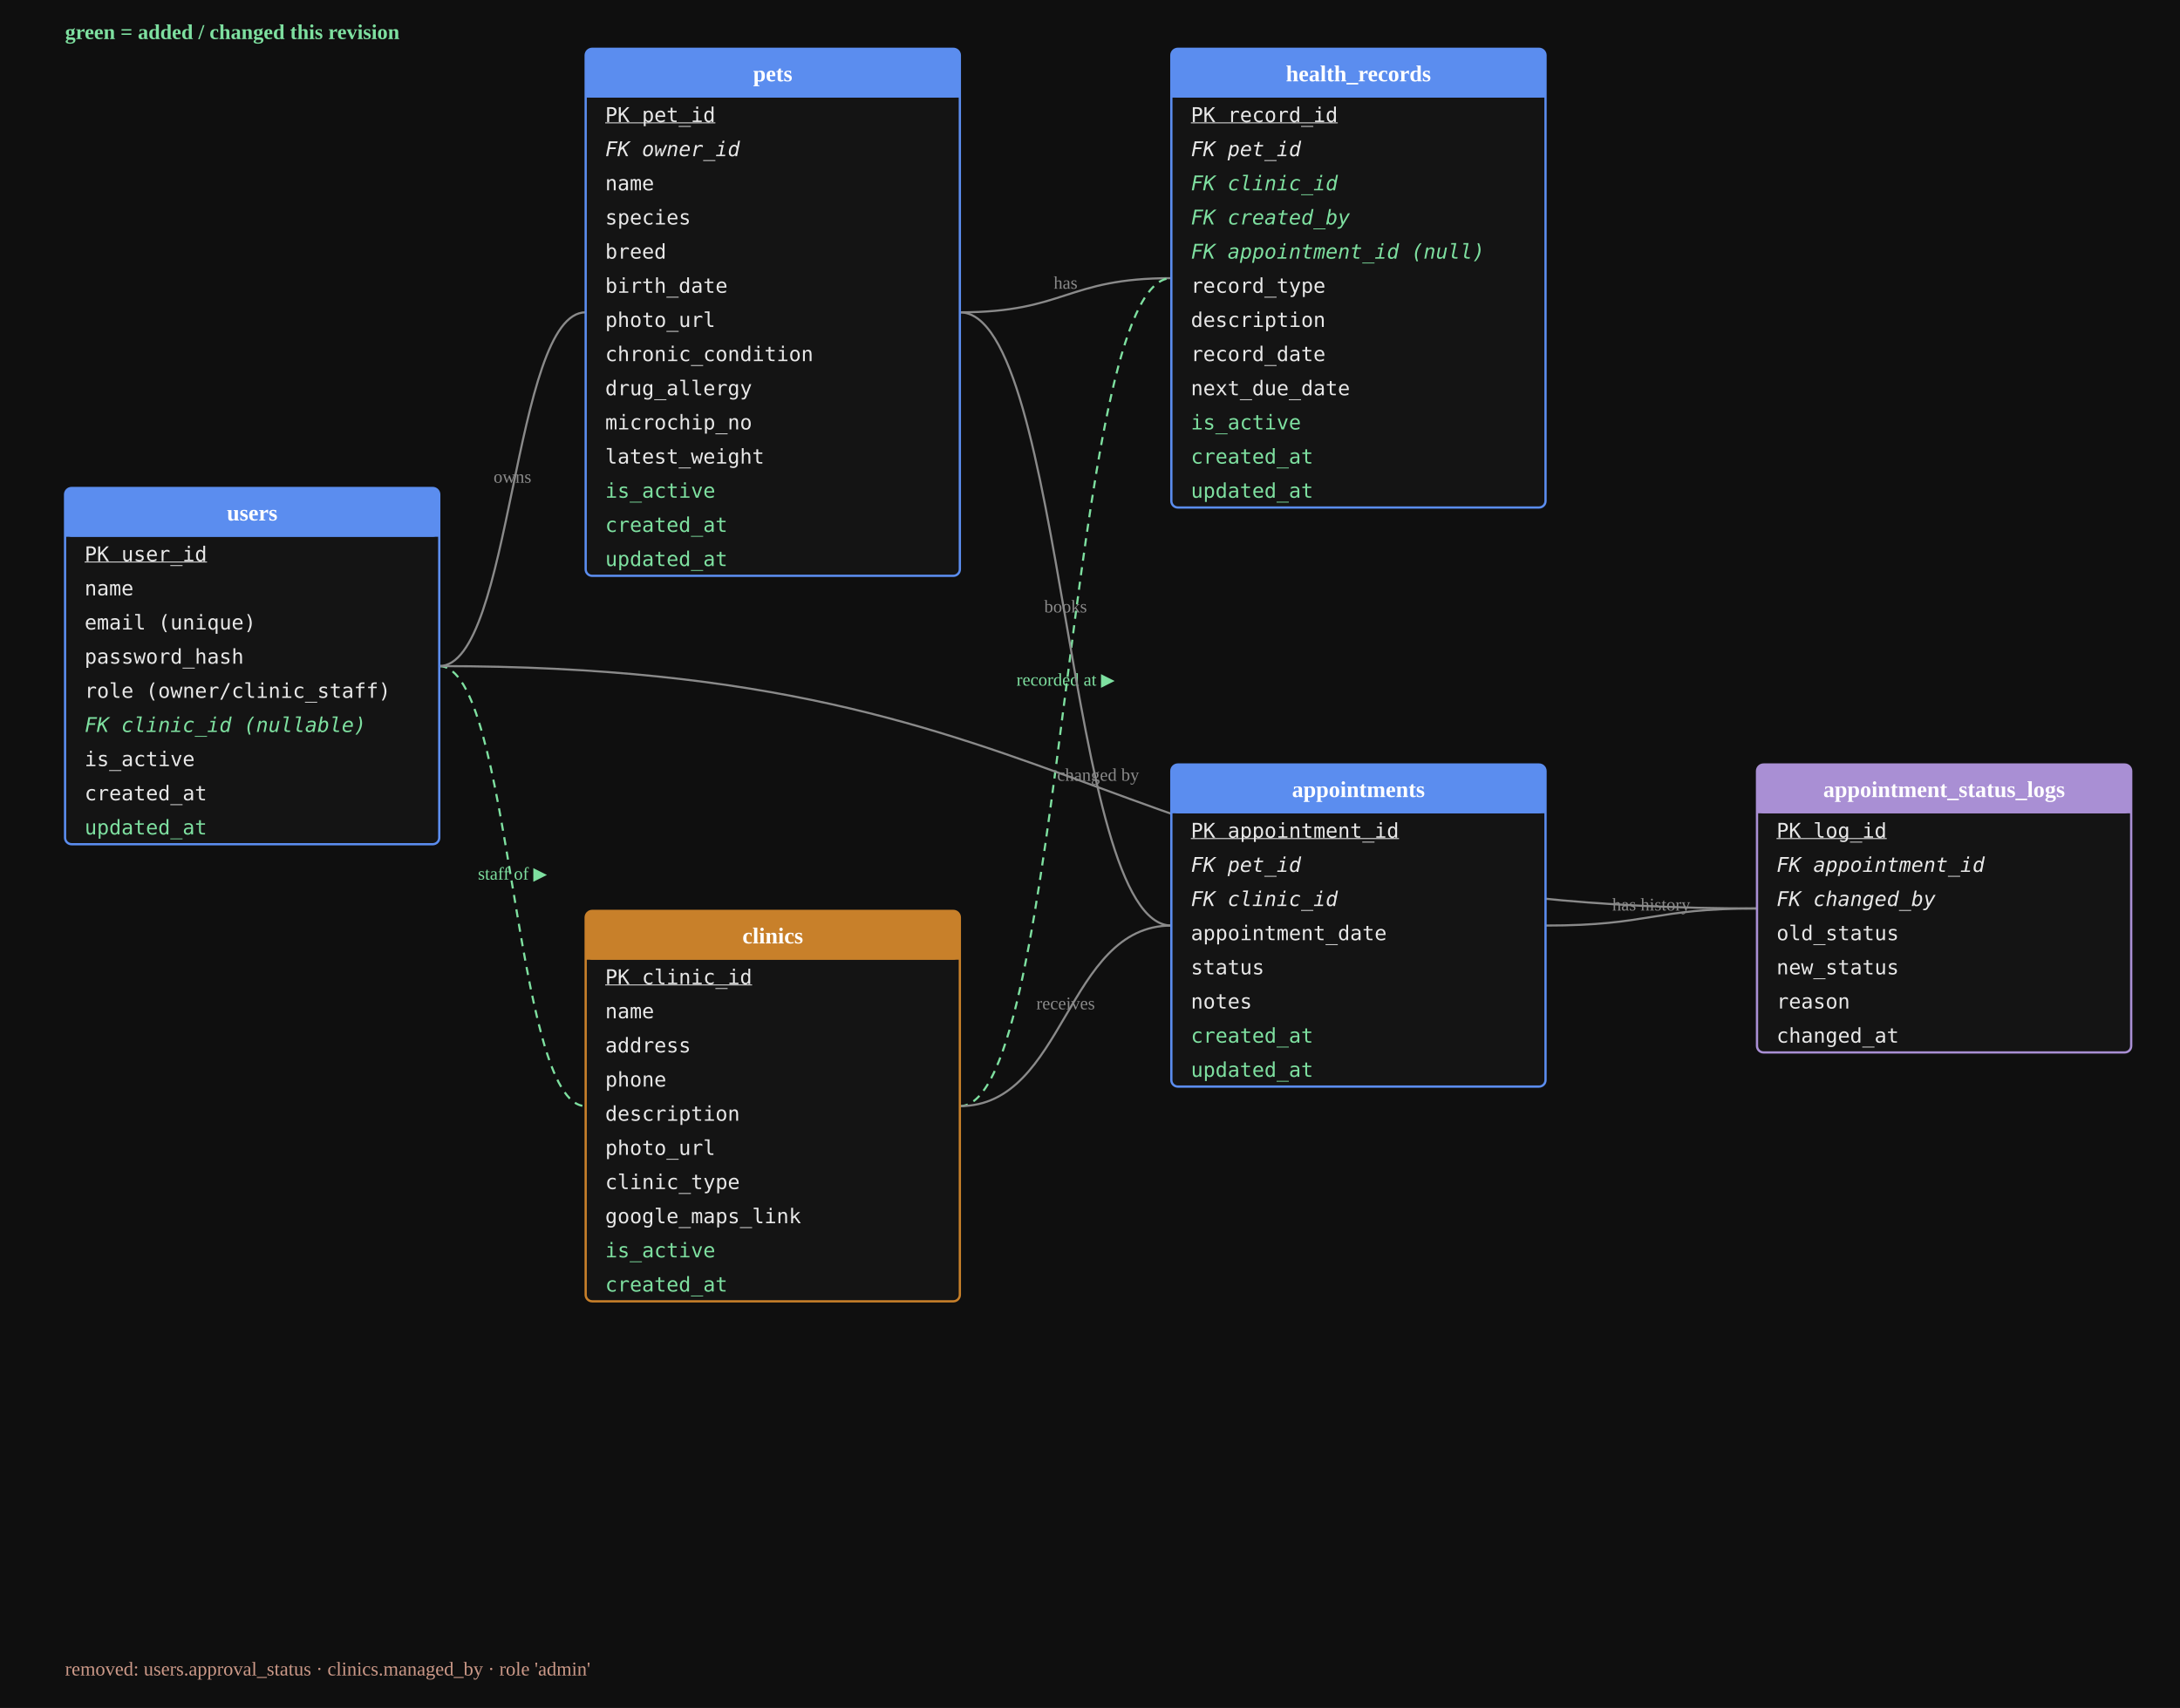
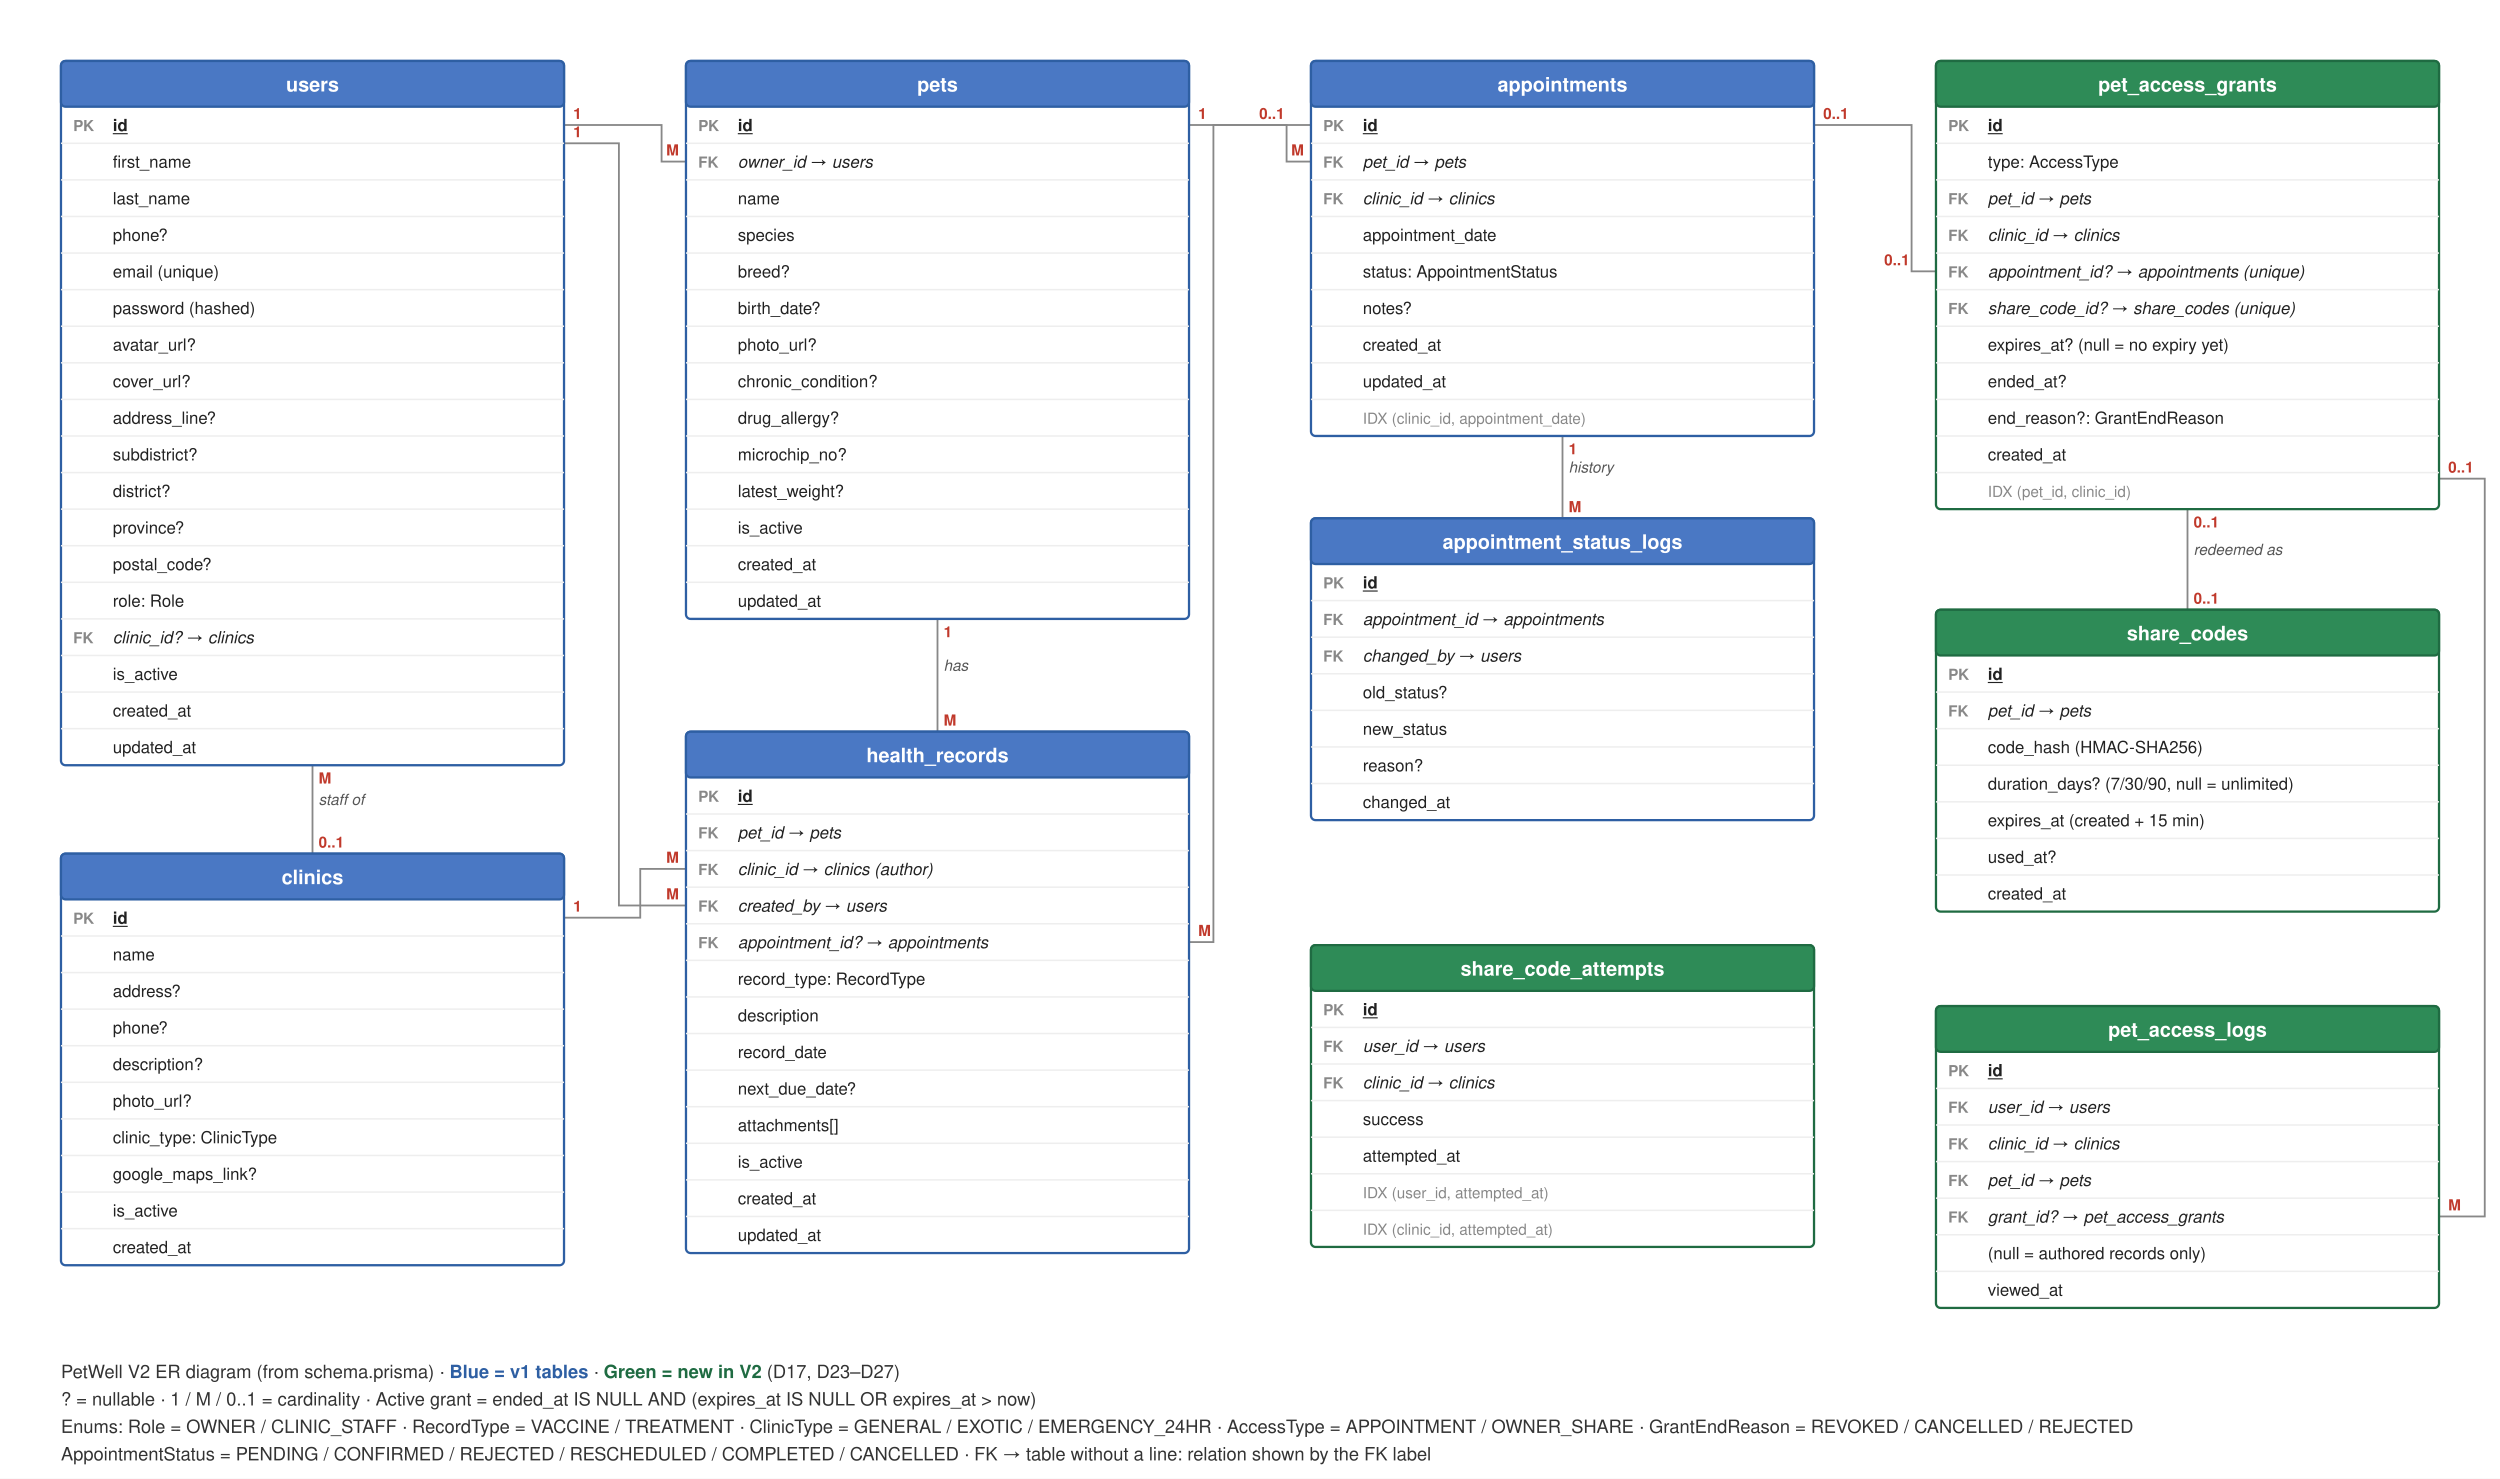
- <svg xmlns="http://www.w3.org/2000/svg" viewBox="0 0 1340 1050" role="img">
-   <rect x="0" y="0" width="1340" height="1050" fill="var(--bg,#0f0f0f)" />
-   <path d="M270,409.5 C315.0,409.5 315.0,192.0 360,192.0" fill="none" stroke="#8a8a8a" stroke-width="1.3" />
-   <text x="315.0" y="296.75" text-anchor="middle" font-size="11" fill="#8a8a8a">owns</text>
-   <path d="M270,409.5 C315.0,409.5 315.0,680.0 360,680.0" fill="none" stroke="#7ee0a0" stroke-width="1.3" stroke-dasharray="5 4" />
-   <text x="315.0" y="540.75" text-anchor="middle" font-size="11" fill="#7ee0a0">staff of ▶</text>
-   <path d="M590,192.0 C655.0,192.0 655.0,171.0 720,171.0" fill="none" stroke="#8a8a8a" stroke-width="1.3" />
-   <text x="655.0" y="177.5" text-anchor="middle" font-size="11" fill="#8a8a8a">has</text>
-   <path d="M590,680.0 C655.0,680.0 655.0,171.0 720,171.0" fill="none" stroke="#7ee0a0" stroke-width="1.3" stroke-dasharray="5 4" />
-   <text x="655.0" y="421.5" text-anchor="middle" font-size="11" fill="#7ee0a0">recorded at ▶</text>
-   <path d="M590,192.0 C655.0,192.0 655.0,569.0 720,569.0" fill="none" stroke="#8a8a8a" stroke-width="1.3" />
-   <text x="655.0" y="376.5" text-anchor="middle" font-size="11" fill="#8a8a8a">books</text>
-   <path d="M590,680.0 C655.0,680.0 655.0,569.0 720,569.0" fill="none" stroke="#8a8a8a" stroke-width="1.3" />
-   <text x="655.0" y="620.5" text-anchor="middle" font-size="11" fill="#8a8a8a">receives</text>
-   <path d="M950,569.0 C1015.0,569.0 1015.0,558.5 1080,558.5" fill="none" stroke="#8a8a8a" stroke-width="1.3" />
-   <text x="1015.0" y="559.75" text-anchor="middle" font-size="11" fill="#8a8a8a">has history</text>
-   <path d="M270,409.5 C675.0,409.5 675.0,558.5 1080,558.5" fill="none" stroke="#8a8a8a" stroke-width="1.3" />
-   <text x="675.0" y="480.0" text-anchor="middle" font-size="11" fill="#8a8a8a">changed by</text>
-   <rect x="40" y="300" width="230" height="219" rx="4" fill="var(--bg,#141414)" stroke="#5b8def" stroke-width="1.4" />
-   <rect x="40" y="300" width="230" height="30" rx="4" fill="#5b8def" />
-   <rect x="40" y="324" width="230" height="6" fill="#5b8def" />
-   <text x="155.0" y="320" text-anchor="middle" font-weight="700" font-size="14" fill="#fff">users</text>
-   <text x="52" y="345" font-size="12.5" fill="#e8e8e8" text-decoration="underline" font-family="ui-monospace,Menlo,monospace">PK user_id</text>
-   <text x="52" y="366" font-size="12.5" fill="#e8e8e8" font-family="ui-monospace,Menlo,monospace">name</text>
-   <text x="52" y="387" font-size="12.5" fill="#e8e8e8" font-family="ui-monospace,Menlo,monospace">email (unique)</text>
-   <text x="52" y="408" font-size="12.5" fill="#e8e8e8" font-family="ui-monospace,Menlo,monospace">password_hash</text>
-   <text x="52" y="429" font-size="12.5" fill="#e8e8e8" font-family="ui-monospace,Menlo,monospace">role (owner/clinic_staff)</text>
-   <text x="52" y="450" font-size="12.5" fill="#7ee0a0" font-style="italic" font-family="ui-monospace,Menlo,monospace">FK clinic_id (nullable)</text>
-   <text x="52" y="471" font-size="12.5" fill="#e8e8e8" font-family="ui-monospace,Menlo,monospace">is_active</text>
-   <text x="52" y="492" font-size="12.5" fill="#e8e8e8" font-family="ui-monospace,Menlo,monospace">created_at</text>
-   <text x="52" y="513" font-size="12.5" fill="#7ee0a0" font-family="ui-monospace,Menlo,monospace">updated_at</text>
-   <rect x="360" y="30" width="230" height="324" rx="4" fill="var(--bg,#141414)" stroke="#5b8def" stroke-width="1.4" />
-   <rect x="360" y="30" width="230" height="30" rx="4" fill="#5b8def" />
-   <rect x="360" y="54" width="230" height="6" fill="#5b8def" />
-   <text x="475.0" y="50" text-anchor="middle" font-weight="700" font-size="14" fill="#fff">pets</text>
-   <text x="372" y="75" font-size="12.5" fill="#e8e8e8" text-decoration="underline" font-family="ui-monospace,Menlo,monospace">PK pet_id</text>
-   <text x="372" y="96" font-size="12.5" fill="#e8e8e8" font-style="italic" font-family="ui-monospace,Menlo,monospace">FK owner_id</text>
-   <text x="372" y="117" font-size="12.5" fill="#e8e8e8" font-family="ui-monospace,Menlo,monospace">name</text>
-   <text x="372" y="138" font-size="12.5" fill="#e8e8e8" font-family="ui-monospace,Menlo,monospace">species</text>
-   <text x="372" y="159" font-size="12.5" fill="#e8e8e8" font-family="ui-monospace,Menlo,monospace">breed</text>
-   <text x="372" y="180" font-size="12.5" fill="#e8e8e8" font-family="ui-monospace,Menlo,monospace">birth_date</text>
-   <text x="372" y="201" font-size="12.5" fill="#e8e8e8" font-family="ui-monospace,Menlo,monospace">photo_url</text>
-   <text x="372" y="222" font-size="12.5" fill="#e8e8e8" font-family="ui-monospace,Menlo,monospace">chronic_condition</text>
-   <text x="372" y="243" font-size="12.5" fill="#e8e8e8" font-family="ui-monospace,Menlo,monospace">drug_allergy</text>
-   <text x="372" y="264" font-size="12.5" fill="#e8e8e8" font-family="ui-monospace,Menlo,monospace">microchip_no</text>
-   <text x="372" y="285" font-size="12.5" fill="#e8e8e8" font-family="ui-monospace,Menlo,monospace">latest_weight</text>
-   <text x="372" y="306" font-size="12.5" fill="#7ee0a0" font-family="ui-monospace,Menlo,monospace">is_active</text>
-   <text x="372" y="327" font-size="12.5" fill="#7ee0a0" font-family="ui-monospace,Menlo,monospace">created_at</text>
-   <text x="372" y="348" font-size="12.5" fill="#7ee0a0" font-family="ui-monospace,Menlo,monospace">updated_at</text>
-   <rect x="720" y="30" width="230" height="282" rx="4" fill="var(--bg,#141414)" stroke="#5b8def" stroke-width="1.4" />
-   <rect x="720" y="30" width="230" height="30" rx="4" fill="#5b8def" />
-   <rect x="720" y="54" width="230" height="6" fill="#5b8def" />
-   <text x="835.0" y="50" text-anchor="middle" font-weight="700" font-size="14" fill="#fff">health_records</text>
-   <text x="732" y="75" font-size="12.5" fill="#e8e8e8" text-decoration="underline" font-family="ui-monospace,Menlo,monospace">PK record_id</text>
-   <text x="732" y="96" font-size="12.5" fill="#e8e8e8" font-style="italic" font-family="ui-monospace,Menlo,monospace">FK pet_id</text>
-   <text x="732" y="117" font-size="12.5" fill="#7ee0a0" font-style="italic" font-family="ui-monospace,Menlo,monospace">FK clinic_id</text>
-   <text x="732" y="138" font-size="12.5" fill="#7ee0a0" font-style="italic" font-family="ui-monospace,Menlo,monospace">FK created_by</text>
-   <text x="732" y="159" font-size="12.5" fill="#7ee0a0" font-style="italic" font-family="ui-monospace,Menlo,monospace">FK appointment_id (null)</text>
-   <text x="732" y="180" font-size="12.5" fill="#e8e8e8" font-family="ui-monospace,Menlo,monospace">record_type</text>
-   <text x="732" y="201" font-size="12.5" fill="#e8e8e8" font-family="ui-monospace,Menlo,monospace">description</text>
-   <text x="732" y="222" font-size="12.5" fill="#e8e8e8" font-family="ui-monospace,Menlo,monospace">record_date</text>
-   <text x="732" y="243" font-size="12.5" fill="#e8e8e8" font-family="ui-monospace,Menlo,monospace">next_due_date</text>
-   <text x="732" y="264" font-size="12.5" fill="#7ee0a0" font-family="ui-monospace,Menlo,monospace">is_active</text>
-   <text x="732" y="285" font-size="12.5" fill="#7ee0a0" font-family="ui-monospace,Menlo,monospace">created_at</text>
-   <text x="732" y="306" font-size="12.5" fill="#7ee0a0" font-family="ui-monospace,Menlo,monospace">updated_at</text>
-   <rect x="360" y="560" width="230" height="240" rx="4" fill="var(--bg,#141414)" stroke="#c8802a" stroke-width="1.4" />
-   <rect x="360" y="560" width="230" height="30" rx="4" fill="#c8802a" />
-   <rect x="360" y="584" width="230" height="6" fill="#c8802a" />
-   <text x="475.0" y="580" text-anchor="middle" font-weight="700" font-size="14" fill="#fff">clinics</text>
-   <text x="372" y="605" font-size="12.5" fill="#e8e8e8" text-decoration="underline" font-family="ui-monospace,Menlo,monospace">PK clinic_id</text>
-   <text x="372" y="626" font-size="12.5" fill="#e8e8e8" font-family="ui-monospace,Menlo,monospace">name</text>
-   <text x="372" y="647" font-size="12.5" fill="#e8e8e8" font-family="ui-monospace,Menlo,monospace">address</text>
-   <text x="372" y="668" font-size="12.5" fill="#e8e8e8" font-family="ui-monospace,Menlo,monospace">phone</text>
-   <text x="372" y="689" font-size="12.5" fill="#e8e8e8" font-family="ui-monospace,Menlo,monospace">description</text>
-   <text x="372" y="710" font-size="12.5" fill="#e8e8e8" font-family="ui-monospace,Menlo,monospace">photo_url</text>
-   <text x="372" y="731" font-size="12.5" fill="#e8e8e8" font-family="ui-monospace,Menlo,monospace">clinic_type</text>
-   <text x="372" y="752" font-size="12.5" fill="#e8e8e8" font-family="ui-monospace,Menlo,monospace">google_maps_link</text>
-   <text x="372" y="773" font-size="12.5" fill="#7ee0a0" font-family="ui-monospace,Menlo,monospace">is_active</text>
-   <text x="372" y="794" font-size="12.5" fill="#7ee0a0" font-family="ui-monospace,Menlo,monospace">created_at</text>
-   <rect x="720" y="470" width="230" height="198" rx="4" fill="var(--bg,#141414)" stroke="#5b8def" stroke-width="1.4" />
-   <rect x="720" y="470" width="230" height="30" rx="4" fill="#5b8def" />
-   <rect x="720" y="494" width="230" height="6" fill="#5b8def" />
-   <text x="835.0" y="490" text-anchor="middle" font-weight="700" font-size="14" fill="#fff">appointments</text>
-   <text x="732" y="515" font-size="12.5" fill="#e8e8e8" text-decoration="underline" font-family="ui-monospace,Menlo,monospace">PK appointment_id</text>
-   <text x="732" y="536" font-size="12.5" fill="#e8e8e8" font-style="italic" font-family="ui-monospace,Menlo,monospace">FK pet_id</text>
-   <text x="732" y="557" font-size="12.5" fill="#e8e8e8" font-style="italic" font-family="ui-monospace,Menlo,monospace">FK clinic_id</text>
-   <text x="732" y="578" font-size="12.5" fill="#e8e8e8" font-family="ui-monospace,Menlo,monospace">appointment_date</text>
-   <text x="732" y="599" font-size="12.5" fill="#e8e8e8" font-family="ui-monospace,Menlo,monospace">status</text>
-   <text x="732" y="620" font-size="12.5" fill="#e8e8e8" font-family="ui-monospace,Menlo,monospace">notes</text>
-   <text x="732" y="641" font-size="12.5" fill="#7ee0a0" font-family="ui-monospace,Menlo,monospace">created_at</text>
-   <text x="732" y="662" font-size="12.5" fill="#7ee0a0" font-family="ui-monospace,Menlo,monospace">updated_at</text>
-   <rect x="1080" y="470" width="230" height="177" rx="4" fill="var(--bg,#141414)" stroke="#a98fd4" stroke-width="1.4" />
-   <rect x="1080" y="470" width="230" height="30" rx="4" fill="#a98fd4" />
-   <rect x="1080" y="494" width="230" height="6" fill="#a98fd4" />
-   <text x="1195.0" y="490" text-anchor="middle" font-weight="700" font-size="14" fill="#fff">appointment_status_logs</text>
-   <text x="1092" y="515" font-size="12.5" fill="#e8e8e8" text-decoration="underline" font-family="ui-monospace,Menlo,monospace">PK log_id</text>
-   <text x="1092" y="536" font-size="12.5" fill="#e8e8e8" font-style="italic" font-family="ui-monospace,Menlo,monospace">FK appointment_id</text>
-   <text x="1092" y="557" font-size="12.5" fill="#e8e8e8" font-style="italic" font-family="ui-monospace,Menlo,monospace">FK changed_by</text>
-   <text x="1092" y="578" font-size="12.5" fill="#e8e8e8" font-family="ui-monospace,Menlo,monospace">old_status</text>
-   <text x="1092" y="599" font-size="12.5" fill="#e8e8e8" font-family="ui-monospace,Menlo,monospace">new_status</text>
-   <text x="1092" y="620" font-size="12.5" fill="#e8e8e8" font-family="ui-monospace,Menlo,monospace">reason</text>
-   <text x="1092" y="641" font-size="12.5" fill="#e8e8e8" font-family="ui-monospace,Menlo,monospace">changed_at</text>
-   <text x="40" y="24" font-size="13" fill="#7ee0a0" font-weight="600">green = added / changed this revision</text>
-   <text x="40" y="1030" font-size="12" fill="#c98">removed: users.approval_status · clinics.managed_by · role 'admin'</text>
+ <svg xmlns="http://www.w3.org/2000/svg" width="1640" height="970" viewBox="0 0 1640 970">
+   <style>text{font-family:Helvetica,Arial,sans-serif}.th{font-size:13px;font-weight:bold;fill:#fff;text-anchor:middle}.f{font-size:11px;fill:#222}.pk{font-size:11px;fill:#222;font-weight:bold;text-decoration:underline}.fk{font-size:11px;fill:#222;font-style:italic}.idx{font-size:10px;fill:#888}.tag{font-size:10px;fill:#888;font-weight:bold}.card{font-size:10px;fill:#c0392b;font-weight:bold}.rel{font-size:10px;fill:#555;font-style:italic}.leg{font-size:12px;fill:#333}</style>
+   <rect width="100%" height="100%" fill="#fff" />
+   <path d="M370,82 L434,82 L434,106 L450,106" fill="none" stroke="#888" stroke-width="1.2" />
+   <text x="376" y="78" class="card">1</text>
+   <text x="437" y="102" class="card">M</text>
+   <path d="M205,560 L205,502" fill="none" stroke="#888" stroke-width="1.2" />
+   <text x="209" y="556" class="card">0..1</text>
+   <text x="209" y="514" class="card">M</text>
+   <text x="209" y="528" class="rel">staff of</text>
+   <path d="M615,406 L615,480" fill="none" stroke="#888" stroke-width="1.2" />
+   <text x="619" y="418" class="card">1</text>
+   <text x="619" y="476" class="card">M</text>
+   <text x="619" y="440" class="rel">has</text>
+   <path d="M370,602 L420,602 L420,570 L450,570" fill="none" stroke="#888" stroke-width="1.2" />
+   <text x="376" y="598" class="card">1</text>
+   <text x="437" y="566" class="card">M</text>
+   <path d="M370,94 L406,94 L406,594 L450,594" fill="none" stroke="#888" stroke-width="1.2" />
+   <text x="376" y="90" class="card">1</text>
+   <text x="437" y="590" class="card">M</text>
+   <path d="M780,82 L844,82 L844,106 L860,106" fill="none" stroke="#888" stroke-width="1.2" />
+   <text x="786" y="78" class="card">1</text>
+   <text x="847" y="102" class="card">M</text>
+   <path d="M860,82 L796,82 L796,618 L780,618" fill="none" stroke="#888" stroke-width="1.2" />
+   <text x="826" y="78" class="card">0..1</text>
+   <text x="786" y="614" class="card">M</text>
+   <path d="M1025,286 L1025,340" fill="none" stroke="#888" stroke-width="1.2" />
+   <text x="1029" y="298" class="card">1</text>
+   <text x="1029" y="336" class="card">M</text>
+   <text x="1029" y="310" class="rel">history</text>
+   <path d="M1190,82 L1254,82 L1254,178 L1270,178" fill="none" stroke="#888" stroke-width="1.2" />
+   <text x="1196" y="78" class="card">0..1</text>
+   <text x="1236" y="174" class="card">0..1</text>
+   <path d="M1435,400 L1435,334" fill="none" stroke="#888" stroke-width="1.2" />
+   <text x="1439" y="396" class="card">0..1</text>
+   <text x="1439" y="346" class="card">0..1</text>
+   <text x="1439" y="364" class="rel">redeemed as</text>
+   <path d="M1600,314 L1630,314 L1630,798 L1600,798" fill="none" stroke="#888" stroke-width="1.2" />
+   <text x="1606" y="310" class="card">0..1</text>
+   <text x="1606" y="794" class="card">M</text>
+   <rect x="40" y="40" width="330" height="462" fill="#fff" stroke="#2E5FA3" stroke-width="1.5" rx="3" />
+   <rect x="40" y="40" width="330" height="30" fill="#4A78C4" stroke="#2E5FA3" stroke-width="1.5" rx="3" />
+   <text x="205.0" y="60" class="th">users</text>
+   <text x="48" y="86" class="tag">PK</text>
+   <text x="74" y="86" class="pk">id</text>
+   <text x="74" y="110" class="f">first_name</text>
+   <line x1="40" y1="94" x2="370" y2="94" stroke="#eee" />
+   <text x="74" y="134" class="f">last_name</text>
+   <line x1="40" y1="118" x2="370" y2="118" stroke="#eee" />
+   <text x="74" y="158" class="f">phone?</text>
+   <line x1="40" y1="142" x2="370" y2="142" stroke="#eee" />
+   <text x="74" y="182" class="f">email (unique)</text>
+   <line x1="40" y1="166" x2="370" y2="166" stroke="#eee" />
+   <text x="74" y="206" class="f">password (hashed)</text>
+   <line x1="40" y1="190" x2="370" y2="190" stroke="#eee" />
+   <text x="74" y="230" class="f">avatar_url?</text>
+   <line x1="40" y1="214" x2="370" y2="214" stroke="#eee" />
+   <text x="74" y="254" class="f">cover_url?</text>
+   <line x1="40" y1="238" x2="370" y2="238" stroke="#eee" />
+   <text x="74" y="278" class="f">address_line?</text>
+   <line x1="40" y1="262" x2="370" y2="262" stroke="#eee" />
+   <text x="74" y="302" class="f">subdistrict?</text>
+   <line x1="40" y1="286" x2="370" y2="286" stroke="#eee" />
+   <text x="74" y="326" class="f">district?</text>
+   <line x1="40" y1="310" x2="370" y2="310" stroke="#eee" />
+   <text x="74" y="350" class="f">province?</text>
+   <line x1="40" y1="334" x2="370" y2="334" stroke="#eee" />
+   <text x="74" y="374" class="f">postal_code?</text>
+   <line x1="40" y1="358" x2="370" y2="358" stroke="#eee" />
+   <text x="74" y="398" class="f">role: Role</text>
+   <line x1="40" y1="382" x2="370" y2="382" stroke="#eee" />
+   <text x="48" y="422" class="tag">FK</text>
+   <text x="74" y="422" class="fk">clinic_id? → clinics</text>
+   <line x1="40" y1="406" x2="370" y2="406" stroke="#eee" />
+   <text x="74" y="446" class="f">is_active</text>
+   <line x1="40" y1="430" x2="370" y2="430" stroke="#eee" />
+   <text x="74" y="470" class="f">created_at</text>
+   <line x1="40" y1="454" x2="370" y2="454" stroke="#eee" />
+   <text x="74" y="494" class="f">updated_at</text>
+   <line x1="40" y1="478" x2="370" y2="478" stroke="#eee" />
+   <rect x="40" y="560" width="330" height="270" fill="#fff" stroke="#2E5FA3" stroke-width="1.5" rx="3" />
+   <rect x="40" y="560" width="330" height="30" fill="#4A78C4" stroke="#2E5FA3" stroke-width="1.5" rx="3" />
+   <text x="205.0" y="580" class="th">clinics</text>
+   <text x="48" y="606" class="tag">PK</text>
+   <text x="74" y="606" class="pk">id</text>
+   <text x="74" y="630" class="f">name</text>
+   <line x1="40" y1="614" x2="370" y2="614" stroke="#eee" />
+   <text x="74" y="654" class="f">address?</text>
+   <line x1="40" y1="638" x2="370" y2="638" stroke="#eee" />
+   <text x="74" y="678" class="f">phone?</text>
+   <line x1="40" y1="662" x2="370" y2="662" stroke="#eee" />
+   <text x="74" y="702" class="f">description?</text>
+   <line x1="40" y1="686" x2="370" y2="686" stroke="#eee" />
+   <text x="74" y="726" class="f">photo_url?</text>
+   <line x1="40" y1="710" x2="370" y2="710" stroke="#eee" />
+   <text x="74" y="750" class="f">clinic_type: ClinicType</text>
+   <line x1="40" y1="734" x2="370" y2="734" stroke="#eee" />
+   <text x="74" y="774" class="f">google_maps_link?</text>
+   <line x1="40" y1="758" x2="370" y2="758" stroke="#eee" />
+   <text x="74" y="798" class="f">is_active</text>
+   <line x1="40" y1="782" x2="370" y2="782" stroke="#eee" />
+   <text x="74" y="822" class="f">created_at</text>
+   <line x1="40" y1="806" x2="370" y2="806" stroke="#eee" />
+   <rect x="450" y="40" width="330" height="366" fill="#fff" stroke="#2E5FA3" stroke-width="1.5" rx="3" />
+   <rect x="450" y="40" width="330" height="30" fill="#4A78C4" stroke="#2E5FA3" stroke-width="1.5" rx="3" />
+   <text x="615.0" y="60" class="th">pets</text>
+   <text x="458" y="86" class="tag">PK</text>
+   <text x="484" y="86" class="pk">id</text>
+   <text x="458" y="110" class="tag">FK</text>
+   <text x="484" y="110" class="fk">owner_id → users</text>
+   <line x1="450" y1="94" x2="780" y2="94" stroke="#eee" />
+   <text x="484" y="134" class="f">name</text>
+   <line x1="450" y1="118" x2="780" y2="118" stroke="#eee" />
+   <text x="484" y="158" class="f">species</text>
+   <line x1="450" y1="142" x2="780" y2="142" stroke="#eee" />
+   <text x="484" y="182" class="f">breed?</text>
+   <line x1="450" y1="166" x2="780" y2="166" stroke="#eee" />
+   <text x="484" y="206" class="f">birth_date?</text>
+   <line x1="450" y1="190" x2="780" y2="190" stroke="#eee" />
+   <text x="484" y="230" class="f">photo_url?</text>
+   <line x1="450" y1="214" x2="780" y2="214" stroke="#eee" />
+   <text x="484" y="254" class="f">chronic_condition?</text>
+   <line x1="450" y1="238" x2="780" y2="238" stroke="#eee" />
+   <text x="484" y="278" class="f">drug_allergy?</text>
+   <line x1="450" y1="262" x2="780" y2="262" stroke="#eee" />
+   <text x="484" y="302" class="f">microchip_no?</text>
+   <line x1="450" y1="286" x2="780" y2="286" stroke="#eee" />
+   <text x="484" y="326" class="f">latest_weight?</text>
+   <line x1="450" y1="310" x2="780" y2="310" stroke="#eee" />
+   <text x="484" y="350" class="f">is_active</text>
+   <line x1="450" y1="334" x2="780" y2="334" stroke="#eee" />
+   <text x="484" y="374" class="f">created_at</text>
+   <line x1="450" y1="358" x2="780" y2="358" stroke="#eee" />
+   <text x="484" y="398" class="f">updated_at</text>
+   <line x1="450" y1="382" x2="780" y2="382" stroke="#eee" />
+   <rect x="450" y="480" width="330" height="342" fill="#fff" stroke="#2E5FA3" stroke-width="1.5" rx="3" />
+   <rect x="450" y="480" width="330" height="30" fill="#4A78C4" stroke="#2E5FA3" stroke-width="1.5" rx="3" />
+   <text x="615.0" y="500" class="th">health_records</text>
+   <text x="458" y="526" class="tag">PK</text>
+   <text x="484" y="526" class="pk">id</text>
+   <text x="458" y="550" class="tag">FK</text>
+   <text x="484" y="550" class="fk">pet_id → pets</text>
+   <line x1="450" y1="534" x2="780" y2="534" stroke="#eee" />
+   <text x="458" y="574" class="tag">FK</text>
+   <text x="484" y="574" class="fk">clinic_id → clinics (author)</text>
+   <line x1="450" y1="558" x2="780" y2="558" stroke="#eee" />
+   <text x="458" y="598" class="tag">FK</text>
+   <text x="484" y="598" class="fk">created_by → users</text>
+   <line x1="450" y1="582" x2="780" y2="582" stroke="#eee" />
+   <text x="458" y="622" class="tag">FK</text>
+   <text x="484" y="622" class="fk">appointment_id? → appointments</text>
+   <line x1="450" y1="606" x2="780" y2="606" stroke="#eee" />
+   <text x="484" y="646" class="f">record_type: RecordType</text>
+   <line x1="450" y1="630" x2="780" y2="630" stroke="#eee" />
+   <text x="484" y="670" class="f">description</text>
+   <line x1="450" y1="654" x2="780" y2="654" stroke="#eee" />
+   <text x="484" y="694" class="f">record_date</text>
+   <line x1="450" y1="678" x2="780" y2="678" stroke="#eee" />
+   <text x="484" y="718" class="f">next_due_date?</text>
+   <line x1="450" y1="702" x2="780" y2="702" stroke="#eee" />
+   <text x="484" y="742" class="f">attachments[]</text>
+   <line x1="450" y1="726" x2="780" y2="726" stroke="#eee" />
+   <text x="484" y="766" class="f">is_active</text>
+   <line x1="450" y1="750" x2="780" y2="750" stroke="#eee" />
+   <text x="484" y="790" class="f">created_at</text>
+   <line x1="450" y1="774" x2="780" y2="774" stroke="#eee" />
+   <text x="484" y="814" class="f">updated_at</text>
+   <line x1="450" y1="798" x2="780" y2="798" stroke="#eee" />
+   <rect x="860" y="40" width="330" height="246" fill="#fff" stroke="#2E5FA3" stroke-width="1.5" rx="3" />
+   <rect x="860" y="40" width="330" height="30" fill="#4A78C4" stroke="#2E5FA3" stroke-width="1.5" rx="3" />
+   <text x="1025.0" y="60" class="th">appointments</text>
+   <text x="868" y="86" class="tag">PK</text>
+   <text x="894" y="86" class="pk">id</text>
+   <text x="868" y="110" class="tag">FK</text>
+   <text x="894" y="110" class="fk">pet_id → pets</text>
+   <line x1="860" y1="94" x2="1190" y2="94" stroke="#eee" />
+   <text x="868" y="134" class="tag">FK</text>
+   <text x="894" y="134" class="fk">clinic_id → clinics</text>
+   <line x1="860" y1="118" x2="1190" y2="118" stroke="#eee" />
+   <text x="894" y="158" class="f">appointment_date</text>
+   <line x1="860" y1="142" x2="1190" y2="142" stroke="#eee" />
+   <text x="894" y="182" class="f">status: AppointmentStatus</text>
+   <line x1="860" y1="166" x2="1190" y2="166" stroke="#eee" />
+   <text x="894" y="206" class="f">notes?</text>
+   <line x1="860" y1="190" x2="1190" y2="190" stroke="#eee" />
+   <text x="894" y="230" class="f">created_at</text>
+   <line x1="860" y1="214" x2="1190" y2="214" stroke="#eee" />
+   <text x="894" y="254" class="f">updated_at</text>
+   <line x1="860" y1="238" x2="1190" y2="238" stroke="#eee" />
+   <text x="894" y="278" class="idx">IDX (clinic_id, appointment_date)</text>
+   <line x1="860" y1="262" x2="1190" y2="262" stroke="#eee" />
+   <rect x="860" y="340" width="330" height="198" fill="#fff" stroke="#2E5FA3" stroke-width="1.5" rx="3" />
+   <rect x="860" y="340" width="330" height="30" fill="#4A78C4" stroke="#2E5FA3" stroke-width="1.5" rx="3" />
+   <text x="1025.0" y="360" class="th">appointment_status_logs</text>
+   <text x="868" y="386" class="tag">PK</text>
+   <text x="894" y="386" class="pk">id</text>
+   <text x="868" y="410" class="tag">FK</text>
+   <text x="894" y="410" class="fk">appointment_id → appointments</text>
+   <line x1="860" y1="394" x2="1190" y2="394" stroke="#eee" />
+   <text x="868" y="434" class="tag">FK</text>
+   <text x="894" y="434" class="fk">changed_by → users</text>
+   <line x1="860" y1="418" x2="1190" y2="418" stroke="#eee" />
+   <text x="894" y="458" class="f">old_status?</text>
+   <line x1="860" y1="442" x2="1190" y2="442" stroke="#eee" />
+   <text x="894" y="482" class="f">new_status</text>
+   <line x1="860" y1="466" x2="1190" y2="466" stroke="#eee" />
+   <text x="894" y="506" class="f">reason?</text>
+   <line x1="860" y1="490" x2="1190" y2="490" stroke="#eee" />
+   <text x="894" y="530" class="f">changed_at</text>
+   <line x1="860" y1="514" x2="1190" y2="514" stroke="#eee" />
+   <rect x="860" y="620" width="330" height="198" fill="#fff" stroke="#1F6B42" stroke-width="1.5" rx="3" />
+   <rect x="860" y="620" width="330" height="30" fill="#2E8B57" stroke="#1F6B42" stroke-width="1.5" rx="3" />
+   <text x="1025.0" y="640" class="th">share_code_attempts</text>
+   <text x="868" y="666" class="tag">PK</text>
+   <text x="894" y="666" class="pk">id</text>
+   <text x="868" y="690" class="tag">FK</text>
+   <text x="894" y="690" class="fk">user_id → users</text>
+   <line x1="860" y1="674" x2="1190" y2="674" stroke="#eee" />
+   <text x="868" y="714" class="tag">FK</text>
+   <text x="894" y="714" class="fk">clinic_id → clinics</text>
+   <line x1="860" y1="698" x2="1190" y2="698" stroke="#eee" />
+   <text x="894" y="738" class="f">success</text>
+   <line x1="860" y1="722" x2="1190" y2="722" stroke="#eee" />
+   <text x="894" y="762" class="f">attempted_at</text>
+   <line x1="860" y1="746" x2="1190" y2="746" stroke="#eee" />
+   <text x="894" y="786" class="idx">IDX (user_id, attempted_at)</text>
+   <line x1="860" y1="770" x2="1190" y2="770" stroke="#eee" />
+   <text x="894" y="810" class="idx">IDX (clinic_id, attempted_at)</text>
+   <line x1="860" y1="794" x2="1190" y2="794" stroke="#eee" />
+   <rect x="1270" y="40" width="330" height="294" fill="#fff" stroke="#1F6B42" stroke-width="1.5" rx="3" />
+   <rect x="1270" y="40" width="330" height="30" fill="#2E8B57" stroke="#1F6B42" stroke-width="1.5" rx="3" />
+   <text x="1435.0" y="60" class="th">pet_access_grants</text>
+   <text x="1278" y="86" class="tag">PK</text>
+   <text x="1304" y="86" class="pk">id</text>
+   <text x="1304" y="110" class="f">type: AccessType</text>
+   <line x1="1270" y1="94" x2="1600" y2="94" stroke="#eee" />
+   <text x="1278" y="134" class="tag">FK</text>
+   <text x="1304" y="134" class="fk">pet_id → pets</text>
+   <line x1="1270" y1="118" x2="1600" y2="118" stroke="#eee" />
+   <text x="1278" y="158" class="tag">FK</text>
+   <text x="1304" y="158" class="fk">clinic_id → clinics</text>
+   <line x1="1270" y1="142" x2="1600" y2="142" stroke="#eee" />
+   <text x="1278" y="182" class="tag">FK</text>
+   <text x="1304" y="182" class="fk">appointment_id? → appointments (unique)</text>
+   <line x1="1270" y1="166" x2="1600" y2="166" stroke="#eee" />
+   <text x="1278" y="206" class="tag">FK</text>
+   <text x="1304" y="206" class="fk">share_code_id? → share_codes (unique)</text>
+   <line x1="1270" y1="190" x2="1600" y2="190" stroke="#eee" />
+   <text x="1304" y="230" class="f">expires_at? (null = no expiry yet)</text>
+   <line x1="1270" y1="214" x2="1600" y2="214" stroke="#eee" />
+   <text x="1304" y="254" class="f">ended_at?</text>
+   <line x1="1270" y1="238" x2="1600" y2="238" stroke="#eee" />
+   <text x="1304" y="278" class="f">end_reason?: GrantEndReason</text>
+   <line x1="1270" y1="262" x2="1600" y2="262" stroke="#eee" />
+   <text x="1304" y="302" class="f">created_at</text>
+   <line x1="1270" y1="286" x2="1600" y2="286" stroke="#eee" />
+   <text x="1304" y="326" class="idx">IDX (pet_id, clinic_id)</text>
+   <line x1="1270" y1="310" x2="1600" y2="310" stroke="#eee" />
+   <rect x="1270" y="400" width="330" height="198" fill="#fff" stroke="#1F6B42" stroke-width="1.5" rx="3" />
+   <rect x="1270" y="400" width="330" height="30" fill="#2E8B57" stroke="#1F6B42" stroke-width="1.5" rx="3" />
+   <text x="1435.0" y="420" class="th">share_codes</text>
+   <text x="1278" y="446" class="tag">PK</text>
+   <text x="1304" y="446" class="pk">id</text>
+   <text x="1278" y="470" class="tag">FK</text>
+   <text x="1304" y="470" class="fk">pet_id → pets</text>
+   <line x1="1270" y1="454" x2="1600" y2="454" stroke="#eee" />
+   <text x="1304" y="494" class="f">code_hash (HMAC-SHA256)</text>
+   <line x1="1270" y1="478" x2="1600" y2="478" stroke="#eee" />
+   <text x="1304" y="518" class="f">duration_days? (7/30/90, null = unlimited)</text>
+   <line x1="1270" y1="502" x2="1600" y2="502" stroke="#eee" />
+   <text x="1304" y="542" class="f">expires_at (created + 15 min)</text>
+   <line x1="1270" y1="526" x2="1600" y2="526" stroke="#eee" />
+   <text x="1304" y="566" class="f">used_at?</text>
+   <line x1="1270" y1="550" x2="1600" y2="550" stroke="#eee" />
+   <text x="1304" y="590" class="f">created_at</text>
+   <line x1="1270" y1="574" x2="1600" y2="574" stroke="#eee" />
+   <rect x="1270" y="660" width="330" height="198" fill="#fff" stroke="#1F6B42" stroke-width="1.5" rx="3" />
+   <rect x="1270" y="660" width="330" height="30" fill="#2E8B57" stroke="#1F6B42" stroke-width="1.5" rx="3" />
+   <text x="1435.0" y="680" class="th">pet_access_logs</text>
+   <text x="1278" y="706" class="tag">PK</text>
+   <text x="1304" y="706" class="pk">id</text>
+   <text x="1278" y="730" class="tag">FK</text>
+   <text x="1304" y="730" class="fk">user_id → users</text>
+   <line x1="1270" y1="714" x2="1600" y2="714" stroke="#eee" />
+   <text x="1278" y="754" class="tag">FK</text>
+   <text x="1304" y="754" class="fk">clinic_id → clinics</text>
+   <line x1="1270" y1="738" x2="1600" y2="738" stroke="#eee" />
+   <text x="1278" y="778" class="tag">FK</text>
+   <text x="1304" y="778" class="fk">pet_id → pets</text>
+   <line x1="1270" y1="762" x2="1600" y2="762" stroke="#eee" />
+   <text x="1278" y="802" class="tag">FK</text>
+   <text x="1304" y="802" class="fk">grant_id? → pet_access_grants</text>
+   <line x1="1270" y1="786" x2="1600" y2="786" stroke="#eee" />
+   <text x="1304" y="826" class="f">   (null = authored records only)</text>
+   <line x1="1270" y1="810" x2="1600" y2="810" stroke="#eee" />
+   <text x="1304" y="850" class="f">viewed_at</text>
+   <line x1="1270" y1="834" x2="1600" y2="834" stroke="#eee" />
+   <text x="40" y="904" class="leg">PetWell V2 ER diagram (from schema.prisma) · <tspan fill="#2E5FA3" font-weight="bold">Blue = v1 tables</tspan> · <tspan fill="#1F6B42" font-weight="bold">Green = new in V2</tspan> (D17, D23–D27)</text>
+   <text x="40" y="940" class="leg">Enums: Role = OWNER / CLINIC_STAFF · RecordType = VACCINE / TREATMENT · ClinicType = GENERAL / EXOTIC / EMERGENCY_24HR · AccessType = APPOINTMENT / OWNER_SHARE · GrantEndReason = REVOKED / CANCELLED / REJECTED</text>
+   <text x="40" y="958" class="leg">AppointmentStatus = PENDING / CONFIRMED / REJECTED / RESCHEDULED / COMPLETED / CANCELLED · FK → table without a line: relation shown by the FK label</text>
+   <text x="40" y="922" class="leg">? = nullable · 1 / M / 0..1 = cardinality · Active grant = ended_at IS NULL AND (expires_at IS NULL OR expires_at &gt; now)</text>
</svg>
